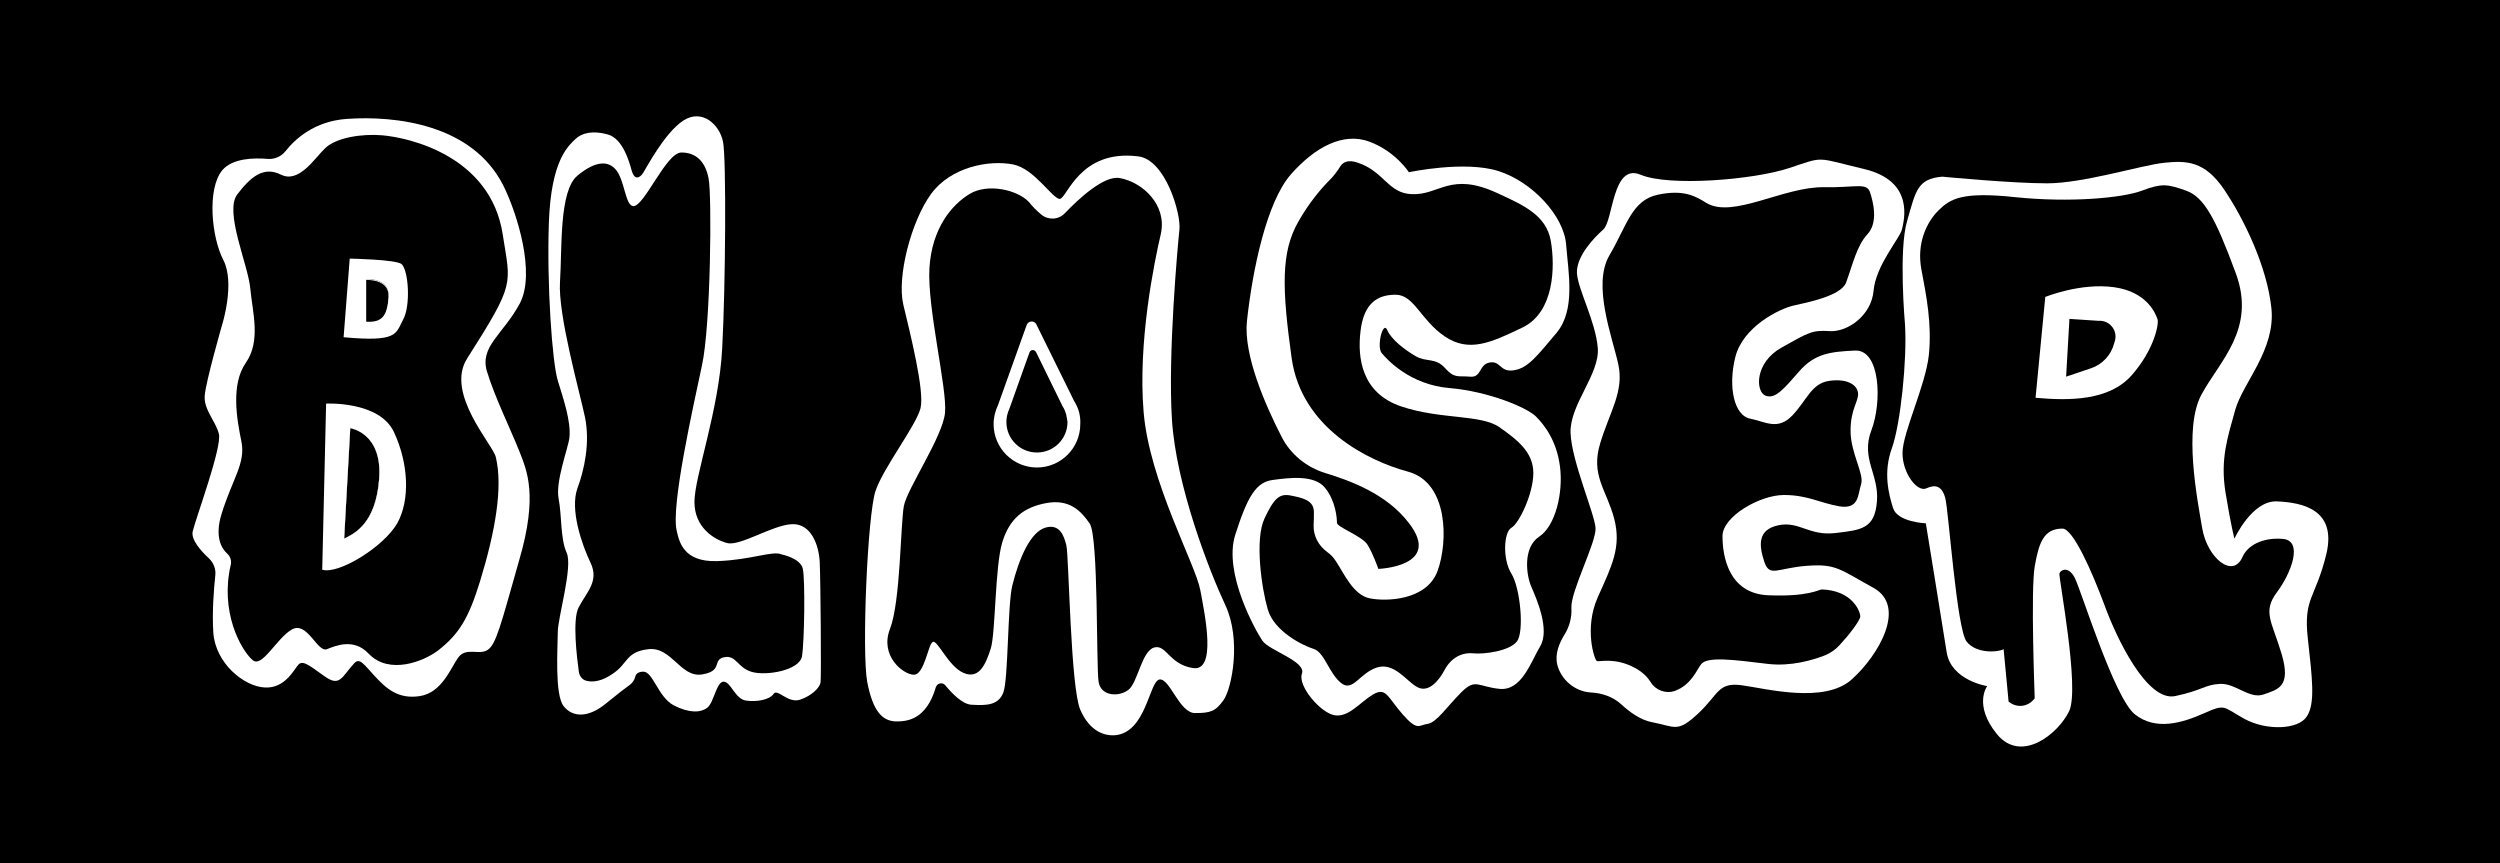
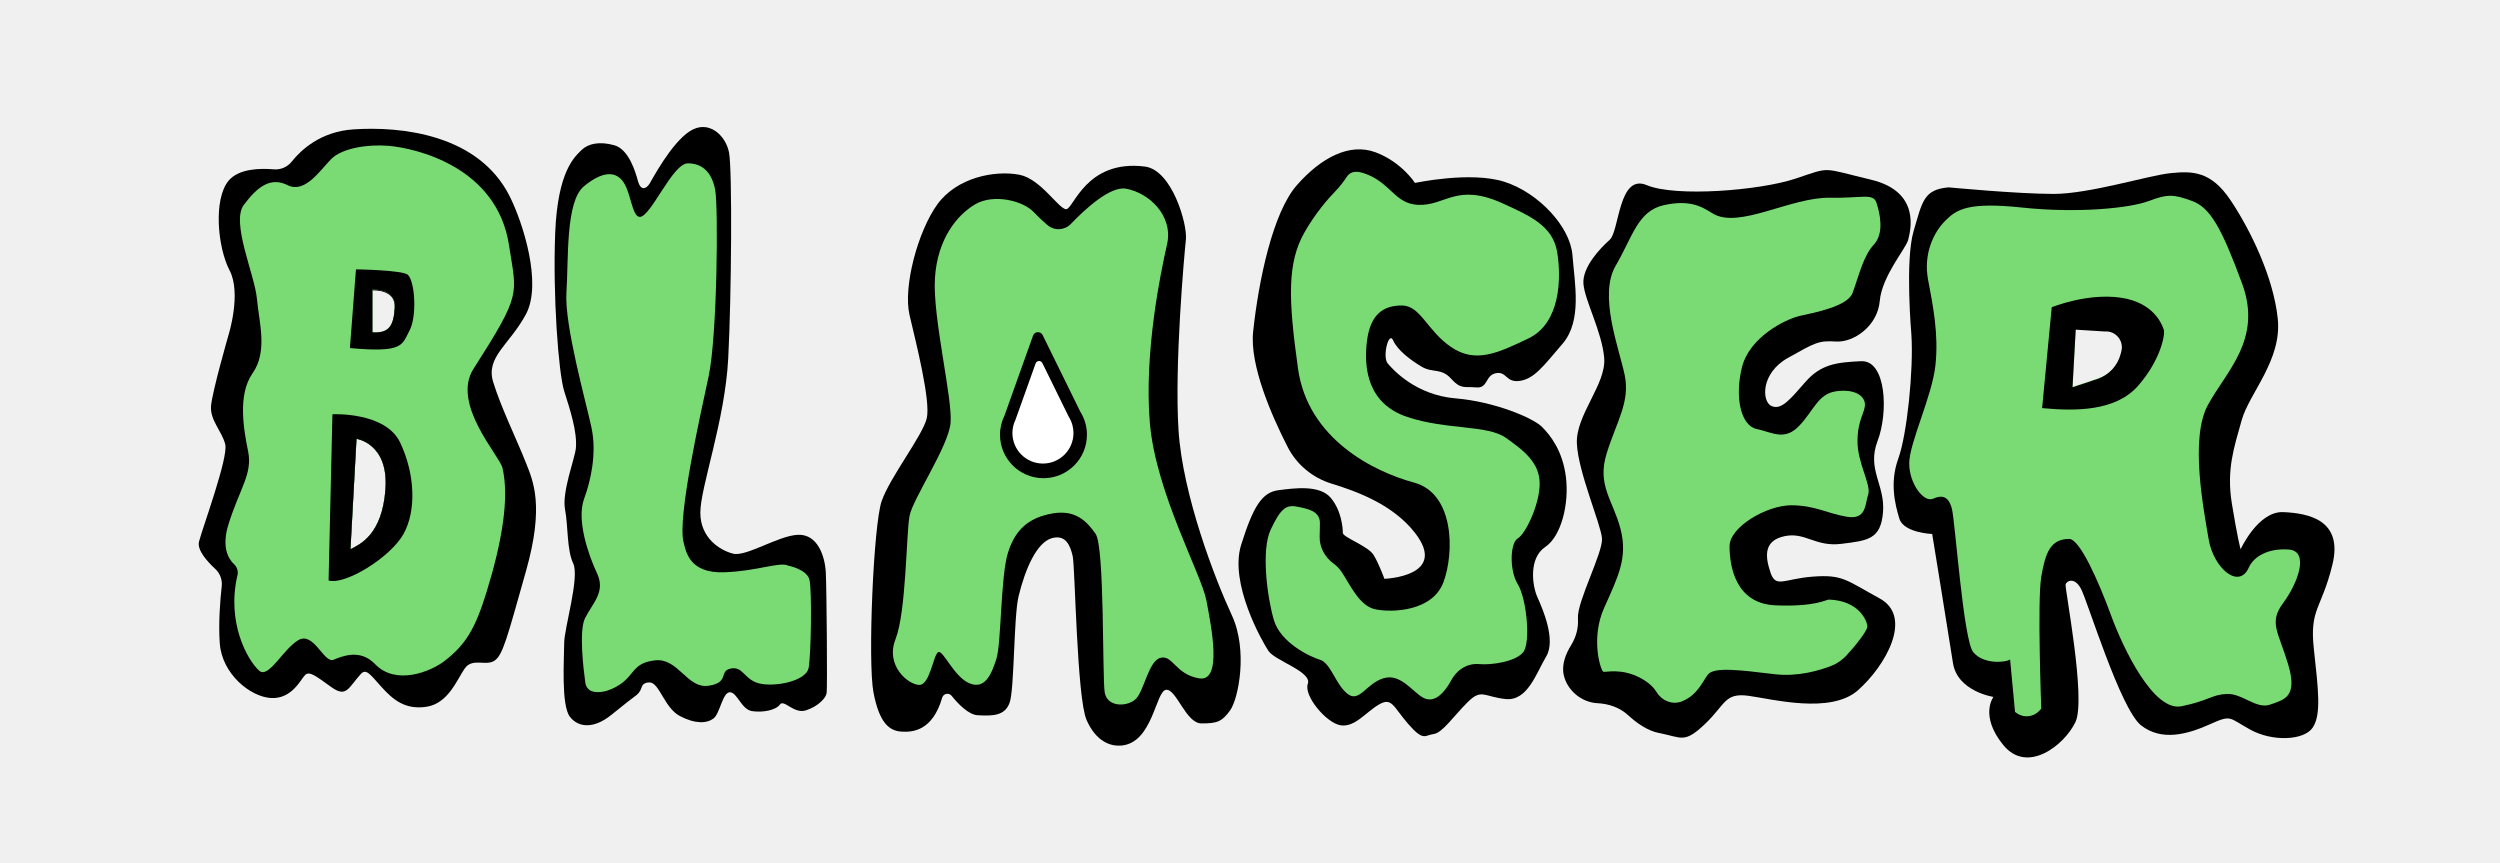
- <svg xmlns="http://www.w3.org/2000/svg" version="1.1" id="Blaser_Text" x="0px" y="0px" viewBox="0 0 900 310.4" style="enable-background:new 0 0 900 310.4;" xml:space="preserve">
-   <style type="text/css">
- 	.st0{fill:#FFFFFF;}
- </style>
-   <rect y="-2.7" width="902.8" height="319.7" />
+ <svg xmlns="http://www.w3.org/2000/svg" id="Blaser_Text" viewBox="0 0 900 310.44">
+   <defs>
+     <style>.cls-1{fill:#fff;}.cls-2{fill:#7adb75;}</style>
+   </defs>
+   <path d="M821.96,184.36c-9.05-.39-15.35,13.38-15.35,13.38,0,0-1.18-4.33-3.15-16.53-1.97-12.2,.79-20.08,3.54-29.92,2.76-9.84,14.57-21.65,12.99-36.61-1.57-14.96-9.84-31.89-16.93-42.51-7.09-10.63-13.78-10.63-21.65-9.84-7.87,.79-29.13,7.48-42.12,7.48s-37.79-2.36-37.79-2.36c-9.05,.79-9.45,5.12-12.6,15.75-3.15,10.63-.79,37.4-.79,37.4,.79,12.6-1.57,35.82-4.72,44.48-3.15,8.66-1.18,16.53,.39,21.65,1.57,5.12,11.81,5.51,11.81,5.51,0,0,5.9,36.22,7.48,46.45,1.57,10.23,14.57,12.2,14.57,12.2,0,0-5.12,6.69,3.54,17.32,8.66,10.63,22.04,0,25.98-8.27,3.94-8.27-3.94-48.42-3.54-49.6,.39-1.18,3.15-2.76,5.51,1.57,2.36,4.33,14.17,43.3,21.65,49.21,7.48,5.9,16.93,3.15,24.8-.39,7.87-3.54,6.69-2.36,14.57,1.97,7.87,4.33,19.29,3.94,22.44-.79,3.15-4.72,1.97-13.78,.39-28.34-1.57-14.57,2.76-14.17,6.69-30.31,3.94-16.14-8.66-18.5-17.71-18.9Zm-51.96-45.86c-8.27,9.45-23.03,9.45-35.43,8.27l3.54-37.2s12.99-5.31,25.39-3.54,15.35,10.04,15.94,11.81c.59,1.77-1.18,11.22-9.45,20.67Z" />
+   <path class="cls-2" d="M821.96,217.03c5.31-7.09,9.45-18.6,2.07-19.19-7.38-.59-12.67,2.45-14.47,6.5-3.54,7.97-12.7,.3-14.47-10.33s-6.79-36.02-.3-48.12c6.5-12.1,19.78-23.62,12.4-43.7-7.38-20.08-11.51-27.46-18.01-29.82-6.5-2.36-8.56-2.66-15.65,0-7.09,2.66-25.98,4.43-45.47,2.36-19.49-2.07-23.62,.59-27.75,4.72s-7.97,11.81-6.2,21.26,3.84,19.49,2.66,30.7c-1.18,11.22-9.45,28.05-9.45,35.43s5.31,14.17,8.56,12.7c3.25-1.48,5.61-.89,6.79,3.54,1.18,4.43,4.13,47.24,7.68,51.67s11.51,3.84,13.29,2.66l1.77,18.9,.6,.42c2.54,1.79,6,1.44,8.12-.83l.73-.77s-1.48-38.97,0-47.53c1.48-8.56,3.25-13.58,10.04-13.58,3.85,0,10.63,15.35,15.06,27.46,4.43,12.1,15.35,34.84,25.39,32.77,10.04-2.07,10.63-4.13,16.24-4.43,5.61-.3,10.63,5.61,15.65,3.84,5.02-1.77,10.04-2.66,6.5-14.47-3.54-11.81-7.09-15.06-1.77-22.14Zm-57.83-91.05l-.28,1.06c-1.12,4.32-4.35,7.78-8.58,9.19l-9.15,3.05,1.18-21.26,10.7,.66c4.01-.32,7.14,3.4,6.13,7.29Z" />
+   <path d="M189.35,166.64c-3.18-8.07-9.05-20.08-11.81-29.13-2.76-9.05,5.9-13.38,11.81-24.41,5.9-11.02-1.06-32.91-5.9-42.51-11.22-22.24-38.97-25.19-56.29-24.01-11.78,.8-18.82,7.43-22.13,11.59-1.57,1.97-3.99,3.01-6.5,2.79-4.85-.42-12.61-.3-16.26,4.12-5.51,6.69-3.94,24.01,.39,32.28,4.33,8.27-.39,23.23-.39,23.23,0,0-5.9,20.47-6.3,25.59s3.94,9.05,5.12,13.78-8.27,30.31-9.45,35.04c-.76,3.03,3.02,7.2,5.83,9.79,1.73,1.6,2.61,3.9,2.35,6.25-.53,4.78-1.23,13.2-.7,20.57,.79,11.02,11.02,19.29,18.5,19.68,7.48,.39,10.63-6.69,12.2-8.27s3.94,.39,9.45,4.33c5.51,3.94,6.12,.24,10.63-4.72,1.97-2.16,3.54,.39,7.48,4.72,3.94,4.33,8.27,8.27,16.14,7.09,7.87-1.18,11.02-9.84,13.78-13.78,2.76-3.94,7.48-.79,10.63-2.76,3.15-1.97,4.72-8.66,11.42-32.28,6.69-23.62,2.56-32.48,0-38.97Zm-50.58,9.45c-1.18,16.53-9.25,19.88-12.6,21.65l2.17-39.76s11.61,1.57,10.43,18.11Zm-4.72-56.19v-15.35s8.46-.59,8.07,6.3c-.39,6.89-2.16,9.45-8.07,9.05Z" />
+   <path class="cls-2" d="M170.46,132.79c17.52-27.48,15.55-26.35,12.79-44.48-4.31-28.42-33.85-35.04-43.5-35.82-7.23-.59-16.53,.79-20.47,4.72s-9.45,12.6-15.75,9.45c-6.3-3.15-11.02,.79-15.75,7.09-4.72,6.3,3.94,25.19,4.72,33.85,.79,8.66,3.94,18.9-1.57,26.77-5.51,7.87-3.15,20.47-1.57,28.34,1.57,7.87-3.15,13.38-7.09,25.98-2.59,8.29-.06,12.49,1.96,14.39,1.08,1.02,1.61,2.5,1.27,3.95-4.03,16.92,3.54,30.59,7.79,34.41,3.4,3.05,8.66-7.87,14.17-11.02,5.51-3.15,9.15,8.46,12.6,7.09,3.1-1.24,9.57-4.06,14.96,1.57,7.43,7.77,19.95,2.81,25.14-1.23,7.53-5.86,10.92-11.51,15.01-24.75,5.52-17.88,8.27-33.85,5.71-44.68-1.03-4.37-18.48-22.99-10.43-35.63Zm-31.69,43.3c-1.18,16.53-9.25,19.88-12.6,21.65l2.17-39.76s11.61,1.57,10.43,18.11Zm-4.72-56.49v-15.35s8.46-.59,8.07,6.3c-.39,6.89-2.16,9.45-8.07,9.05Z" />
+   <path d="M144.08,159.36c-5.31-11.22-24.41-10.23-24.41-10.23l-1.38,59.84c5.9,1.77,22.24-8.27,26.97-16.73,4.72-8.46,4.13-21.65-1.18-32.87Zm-5.31,16.73c-1.18,16.53-9.25,19.88-12.6,21.65l2.17-39.76s11.61,1.57,10.43,18.11Z" />
+   <path d="M146.84,98.94c-1.88-1.74-18.7-1.97-18.7-1.97l-2.17,28.34c19.49,1.77,18.7-1.18,21.45-6.3,2.76-5.12,1.97-17.71-.59-20.08Zm-12.79,20.67v-15.35s8.46-.59,8.07,6.3c-.39,6.89-2.17,9.45-8.07,9.05Z" />
  <g>
-     <path class="st0" d="M819.7,180.5c-9-0.4-15.3,13.4-15.3,13.4s-1.2-4.3-3.2-16.5c-2-12.2,0.8-20.1,3.5-29.9   c2.8-9.8,14.6-21.7,13-36.6c-1.6-15-9.8-31.9-16.9-42.5c-7.1-10.6-13.8-10.6-21.7-9.8S750,66,737,66s-37.8-2.4-37.8-2.4   c-9,0.8-9.5,5.1-12.6,15.8c-3.2,10.6-0.8,37.4-0.8,37.4c0.8,12.6-1.6,35.8-4.7,44.5c-3.2,8.7-1.2,16.5,0.4,21.6s11.8,5.5,11.8,5.5   s5.9,36.2,7.5,46.4c1.6,10.2,14.6,12.2,14.6,12.2s-5.1,6.7,3.5,17.3c8.7,10.6,22,0,26-8.3c3.9-8.3-3.9-48.4-3.5-49.6   c0.4-1.2,3.2-2.8,5.5,1.6s14.2,43.3,21.7,49.2c7.5,5.9,16.9,3.1,24.8-0.4c7.9-3.5,6.7-2.4,14.6,2c7.9,4.3,19.3,3.9,22.4-0.8   c3.2-4.7,2-13.8,0.4-28.3c-1.6-14.6,2.8-14.2,6.7-30.3C841.3,183.3,828.7,180.9,819.7,180.5L819.7,180.5z M767.7,134.7   c-8.3,9.4-23,9.4-35.4,8.3l3.5-37.2c0,0,13-5.3,25.4-3.5s15.3,10,15.9,11.8S776,125.2,767.7,134.7L767.7,134.7z" />
-     <path d="M819.7,213.2c5.3-7.1,9.5-18.6,2.1-19.2s-12.7,2.4-14.5,6.5c-3.5,8-12.7,0.3-14.5-10.3s-6.8-36-0.3-48.1   c6.5-12.1,19.8-23.6,12.4-43.7s-11.5-27.5-18-29.8s-8.6-2.7-15.7,0s-26,4.4-45.5,2.4c-19.5-2.1-23.6,0.6-27.8,4.7s-8,11.8-6.2,21.3   s3.8,19.5,2.7,30.7c-1.2,11.2-9.5,28.1-9.5,35.4s5.3,14.2,8.6,12.7c3.2-1.5,5.6-0.9,6.8,3.5s4.1,47.2,7.7,51.7s11.5,3.8,13.3,2.7   l1.8,18.9l0.6,0.4c2.5,1.8,6,1.4,8.1-0.8l0.7-0.8c0,0-1.5-39,0-47.5s3.2-13.6,10-13.6c3.8,0,10.6,15.4,15.1,27.5   c4.4,12.1,15.3,34.8,25.4,32.8c10-2.1,10.6-4.1,16.2-4.4c5.6-0.3,10.6,5.6,15.7,3.8s10-2.7,6.5-14.5S814.4,220.3,819.7,213.2   L819.7,213.2z M761.8,122.2l-0.3,1.1c-1.1,4.3-4.3,7.8-8.6,9.2l-9.2,3.1l1.2-21.3l10.7,0.7C759.7,114.5,762.9,118.3,761.8,122.2   L761.8,122.2z" />
-     <path class="st0" d="M187.1,162.8c-3.2-8.1-9.1-20.1-11.8-29.1s5.9-13.4,11.8-24.4c5.9-11-1.1-32.9-5.9-42.5   c-11.2-22.2-39-25.2-56.3-24c-11.8,0.8-18.8,7.4-22.1,11.6c-1.6,2-4,3-6.5,2.8c-4.8-0.4-12.6-0.3-16.3,4.1   c-5.5,6.7-3.9,24,0.4,32.3S80,116.8,80,116.8s-5.9,20.5-6.3,25.6s3.9,9.1,5.1,13.8s-8.3,30.3-9.4,35c-0.8,3,3,7.2,5.8,9.8   c1.7,1.6,2.6,3.9,2.3,6.2c-0.5,4.8-1.2,13.2-0.7,20.6c0.8,11,11,19.3,18.5,19.7c7.5,0.4,10.6-6.7,12.2-8.3s3.9,0.4,9.4,4.3   c5.5,3.9,6.1,0.2,10.6-4.7c2-2.2,3.5,0.4,7.5,4.7s8.3,8.3,16.1,7.1c7.9-1.2,11-9.8,13.8-13.8s7.5-0.8,10.6-2.8   c3.1-2,4.7-8.7,11.4-32.3C193.8,178.2,189.6,169.3,187.1,162.8L187.1,162.8z M136.5,172.3c-1.2,16.5-9.2,19.9-12.6,21.6l2.2-39.8   C126.1,154.2,137.7,155.7,136.5,172.3z M131.8,116.1v-15.3c0,0,8.5-0.6,8.1,6.3S137.7,116.5,131.8,116.1z" />
-     <path d="M168.2,129c17.5-27.5,15.6-26.3,12.8-44.5c-4.3-28.4-33.8-35-43.5-35.8c-7.2-0.6-16.5,0.8-20.5,4.7s-9.4,12.6-15.8,9.5   c-6.3-3.2-11,0.8-15.8,7.1c-4.7,6.3,3.9,25.2,4.7,33.8c0.8,8.7,3.9,18.9-1.6,26.8s-3.2,20.5-1.6,28.3c1.6,7.9-3.2,13.4-7.1,26   c-2.6,8.3-0.1,12.5,2,14.4c1.1,1,1.6,2.5,1.3,3.9c-4,16.9,3.5,30.6,7.8,34.4c3.4,3.1,8.7-7.9,14.2-11c5.5-3.1,9.2,8.5,12.6,7.1   c3.1-1.2,9.6-4.1,15,1.6c7.4,7.8,19.9,2.8,25.1-1.2c7.5-5.9,10.9-11.5,15-24.8c5.5-17.9,8.3-33.9,5.7-44.7   C177.6,160.2,160.1,141.6,168.2,129L168.2,129z M136.5,172.3c-1.2,16.5-9.2,19.9-12.6,21.6l2.2-39.8   C126.1,154.2,137.7,155.7,136.5,172.3z M131.8,115.8v-15.3c0,0,8.5-0.6,8.1,6.3S137.7,116.2,131.8,115.8z" />
-     <path class="st0" d="M141.8,155.5c-5.3-11.2-24.4-10.2-24.4-10.2l-1.4,59.8c5.9,1.8,22.2-8.3,27-16.7   C147.7,180,147.1,166.8,141.8,155.5L141.8,155.5z M136.5,172.3c-1.2,16.5-9.2,19.9-12.6,21.6l2.2-39.8   C126.1,154.2,137.7,155.7,136.5,172.3z" />
-     <path class="st0" d="M144.6,95.1c-1.9-1.7-18.7-2-18.7-2l-2.2,28.3c19.5,1.8,18.7-1.2,21.4-6.3C147.9,110.1,147.1,97.5,144.6,95.1   L144.6,95.1z M131.8,115.8v-15.3c0,0,8.5-0.6,8.1,6.3C139.4,113.6,137.7,116.2,131.8,115.8L131.8,115.8z" />
-     <g>
-       <path class="st0" d="M226.8,246.5c0.9-0.7,1.6-1.7,1.9-2.9c0.2-0.9,1-1.8,2.9-1.8c3.5,0,5.3,9.1,10.9,12.1    c5.6,2.9,9.7,2.7,12.1,0.9s3.3-9.4,5.9-9.4s4.1,6.2,8,6.8s8.6-0.3,10-2.4s5,3.5,9.5,2.1c4.4-1.5,7.1-4.4,7.4-6.2s0-37.5-0.3-43.4    s-3-13.9-10-13.6s-18.6,8-23.3,6.8s-11.8-5.6-11.8-14.8s8.9-33.1,10-55.5c1.2-22.4,1.5-67.9,0.3-74.1S252.8,39,246,43.4    s-13.6,17.6-14.5,18.9c-1.4,2.1-3.2,2.4-4.1-0.9s-3.2-11.5-8.6-13s-9.4-0.6-11.8,1.8s-8.6,7.4-9.4,29.8s1.2,50.5,3.2,57    s4.8,14.7,4.2,20.5c-0.4,3.7-5.1,15.8-3.9,22s0.6,14.5,2.9,19.5s-3.2,23.3-3.2,28.6s-1.2,22.4,2.1,26.6s8.9,4.1,14.8-0.6l5.9-4.7    L226.8,246.5L226.8,246.5z" />
-       <path d="M211.2,245.1c-1.5-0.3-2.5-1.6-2.8-3.1c-0.7-5.1-2.4-18.9-0.1-23.3c2.8-5.5,7.5-9.4,4.3-16.1s-7.5-19.2-4.7-26.9    c2.4-6.4,4.6-16.2,2.7-25.5c-1.9-9-9.8-37-9-48.8s-0.4-32.7,6.3-38.2s11.4-5.5,14.2-1.6s3.1,12.5,5.9,12.6    c4,0.1,11.8-19.3,17.3-19.3s8.7,3.5,9.8,9.4c1.2,5.9,0.8,52.8-2.4,67.3c-3.1,14.6-11.2,50.5-9.1,59.4c0.9,4,2.4,11.4,14.6,11    c12.2-0.4,20.1-3.9,23.2-2.4c0,0,6.7,1.3,7.6,5.1s0.6,26.6-0.3,31.6s-12.7,7.1-18,5.6s-5.6-6.2-10-5.3s-0.3,5-8,6.2    c-7.7,1.2-10.9-10-19.2-9.1s-7.4,5.3-13,8.9C216.8,245.2,213.5,245.7,211.2,245.1L211.2,245.1z" />
-     </g>
-     <path class="st0" d="M336.9,247.4c0.5-1.5,2.4-1.9,3.4-0.7c2.4,2.9,6.1,6.8,9.4,7c5.3,0.3,9.7,0.3,11.5-4.4s1.5-31,3.2-38.4   c2.4-9.7,6.5-19.5,12.1-21c4.9-1.3,6.5,2.7,7.4,6.5s1.5,51.1,5,59.1c3.5,8,8.8,9.4,12.4,9.2c11.5-0.9,12.4-19.8,16.2-20.1   c3.7-0.3,7.1,12.1,12.7,12.1s7.4-0.6,10.3-4.7s6.5-21.6,0.6-34.2s-17.7-43.1-19.2-66.7c-1.5-23.6,2.1-62.9,2.7-68.5   s-5-25.1-14.8-26.3c-21.3-2.7-25.7,15.3-28.3,15.3s-9.1-10.9-16.8-12.4c-8.7-1.7-22.4,0.9-29.5,10.6s-12.4,29.8-10,39.9   s7.7,31,6.2,37.2s-13.3,21.3-16.2,29.8s-5,57.9-3,68.8c2.1,10.9,5.6,13.9,10,14.2C326.2,259.8,333.4,259.4,336.9,247.4L336.9,247.4   z" />
-     <path d="M374.8,77.2c2.5,2.1,6.2,2,8.5-0.4c5.1-5.3,14.1-13.7,19.8-12.7c8.3,1.5,17.1,9.7,14.8,20.1c-2.4,10.3-8.3,39-6.2,64.1   s18.6,54.6,20.4,64.1s5.9,29.5-2.7,28.1s-9.5-8.6-13.9-7.4s-5.9,12.4-9.1,15.1s-10,2.7-10.9-2.7s0-52.3-3.2-57s-7.4-8.9-15.6-7.4   s-13.3,5.6-15.9,14.2s-2.4,32.5-4.1,38.1c-1.8,5.6-4.1,11.2-9.7,8.9s-9.5-12.1-11.2-11.2s-3,11.8-6.8,11.8s-12.4-6.8-8.6-16.5   s3.8-38.1,5-44.3s13.9-24.8,14.8-33.4s-6.5-38.1-5.6-52.3s8-22.7,14.5-26.6s17.1-1.5,21.3,2.9C371.6,74.3,373.3,75.9,374.8,77.2   L374.8,77.2z" />
-     <path class="st0" d="M388.5,148.5c-0.4-1.5-1-2.8-1.8-4.1l-13.6-27.6c-0.7-1.5-2.9-1.4-3.5,0.2l-10.3,28.8c-1,2.1-1.6,4.4-1.6,6.9   c0,8.6,7,15.6,15.6,15.6s15.6-7,15.6-15.6C389,151.2,388.8,149.8,388.5,148.5L388.5,148.5z" />
-     <path d="M383.8,149.1c-0.3-1-0.7-2-1.3-2.9l-9.5-19.4c-0.5-1.1-2-1-2.4,0.1l-7.2,20.2c-0.7,1.5-1.1,3.1-1.1,4.8c0,6.1,4.9,11,11,11   s11-4.9,11-11C384.2,151.1,384,150.1,383.8,149.1L383.8,149.1z" />
-     <path class="st0" d="M477.1,170.3c-6.8-2.1-12.6-6.8-15.8-13.2c-5.7-11.1-13.7-29.3-12.4-41.5c2-18.5,7.1-42.9,15.8-52.8   s18.9-15.3,28.3-11.8s14.2,11,14.2,11s20.1-4.3,32.3-0.4S563,77.8,563.8,88s3.5,23.6-3.5,31.9s-10.2,12.6-15.3,13.4   c-5.1,0.8-4.7-3.5-8.7-2.8s-2.8,5.5-7.1,5.1s-5.5,0.8-9-3.1s-6.7-2-10.6-4.3s-8.7-5.9-10.2-9.4s-3.9,5.9-2,8.3   c2,2.4,10.2,11.4,24.4,12.6c14.2,1.2,28,7.1,31.1,10.2s7.5,8.7,8.7,18.1s-1.6,21.3-7.5,25.2c-5.9,3.9-4.7,13.8-2.8,18.1   s6.7,15.4,3.2,21.3c-3.5,5.9-6.7,16.1-14.6,15.4c-7.9-0.8-8.7-3.9-13.8,1.2s-9,11-12.2,11.4c-3.1,0.4-3.5,2.8-9-3.5   c-5.5-6.3-5.9-9.8-10.6-7.1c-4.7,2.8-8.7,8.3-13.8,7.5c-5.1-0.8-13.4-10.6-11.8-15s-11.8-8.3-14.2-11.8s-14.2-24.4-9.8-38.2   s7.5-18.9,13.4-19.7s15-2,18.9,2.8s4.3,11,4.3,12.6s9,4.7,11,7.9s3.9,8.7,3.9,8.7s23.2-0.8,11-16.5   C499.3,177.9,486.3,173.1,477.1,170.3L477.1,170.3z" />
-     <path d="M478.6,64.9c1.5-1.5,2.8-3.2,3.9-5c1-1.5,2.7-2.5,6.1-1.4c9.8,3.2,11,11.1,19.7,11.4c9.9,0.4,13.8-8.2,30.7-0.4   c9.3,4.3,17.7,7.9,19.3,17.3s1.2,25.6-10.2,31.1s-19.3,9.1-28,3.2s-11-15-17.7-15s-11.4,3.2-12.6,13s0.4,22.4,14.6,27.2   s28.7,2.8,35.4,7.5s12.2,9.1,12.2,16.5s-5.1,18.1-7.9,19.7s-3.2,11.4,0,16.5c3.2,5.1,4.7,20.9,2,24.4s-11.8,4.7-15.8,4.3   s-7.9,1.6-10.2,5.9s-5.9,8.3-9.8,6.3c-3.9-2-8.3-9.1-14.6-7.1c-6.3,2-8.7,9.1-13,5.5c-4.3-3.5-5.9-11-9.8-12.2s-14.2-6.3-16.5-14.2   s-4.7-25.2-1.2-32.7s5.5-9.1,9.5-8.3s8.3,1.6,8.3,5.9c0,1.4,0,3.1-0.1,4.8c-0.1,3.9,1.8,7.4,5,9.7c1.1,0.8,2.1,1.8,3,3.2   c3.1,4.7,6.3,12.2,12.2,13.4s20.5,0.8,24.4-9.8s3.9-31.9-10.6-35.8S468.6,154.1,465,129c-3.5-25.2-3.9-38.2,2.4-49.2   C471.3,72.9,475.7,67.8,478.6,64.9L478.6,64.9z" />
-     <path class="st0" d="M572.8,249.3c4,0.2,8,1.6,10.9,4.3s7,5.7,11.1,6.4c8.3,1.6,9,3.9,16.5-3.1s7.1-11.4,15.8-10.2   c8.7,1.2,29.5,6.7,39.4-2c9.8-8.7,20.1-26.4,7.9-33.1c-12.2-6.7-13.4-8.7-24-7.9c-10.6,0.8-13.4,4.3-15.3-1.6s-2.4-11.4,5.1-13   s11,3.9,20.5,2.8s14.2-1.6,15-11.4s-5.9-15.4-2-25.6c3.9-10.2,3.2-29.1-5.9-28.7s-14.6,1.2-20.1,7.5s-8.7,10.2-12.2,8.7   s-3.9-11.8,5.9-17.3s11-6.3,17.3-5.9s15-5.5,15.8-14.6s9.5-18.9,10.2-22s4.7-17.3-13.4-21.7c-18.1-4.3-14.2-4.7-27.2-0.4   s-43.3,6.7-53.5,2.4s-9.8,16.5-13.4,19.7s-9.8,9.8-9.5,15.8c0.4,5.9,6.7,17.3,7.5,26.8s-10.2,20.5-9.8,30.7s8.7,29.1,9,34.2   s-9,22.8-8.7,28.7v0.1c0.2,3.4-0.7,6.7-2.5,9.6s-3.5,6.8-2.6,10.7C561.9,244.6,566.9,249,572.8,249.3L572.8,249.3z" />
-     <path d="M603,248.7c-3.3,1.2-7-0.2-8.8-3.2c-1-1.6-2.7-3.5-5.7-5.1c-7.1-3.8-12.7-2.1-13.6-2.4s-4.7-11.8,0.3-23   c5-11.2,8.6-18,5.9-28.3s-8.6-15.6-5-27.2c3.5-11.5,8.6-18.6,6.5-28.3s-9.5-28.6-3.2-39.3s8-19.8,17.4-21.8s13.7,0.6,17.4,2.9   c9.5,5.9,28-5.9,42.5-5.6c11.2,0.2,15.3-1.8,16.5,1.8s3,10.9-0.9,15.1s-5.3,10.9-7.7,17.4c-1.8,4.8-13.6,7.1-18.9,8.3   s-18.3,7.7-21,18.6s-0.3,21,5.3,22.1s10,4.4,15.3-1.2s6.8-11.5,13.3-12.4s10,1.5,10.3,4.4s-2.7,5.6-2.7,13.6s5,15.6,3.8,19.2   s-0.6,9.1-7.7,8c-7.1-1.2-11.5-4.1-20.1-4.1s-22.1,7.7-22.1,14.8s2.1,20.7,16.5,21.3s18.3-2.1,19.2-2.1c10.8,0.3,13.9,7.7,13.9,9.7   c0,1.5-4.4,7.1-7.6,10.5c-1.5,1.6-3.3,2.8-5.3,3.6c-4.2,1.6-12,4-20.4,3c-12.4-1.5-21.5-2.7-23.9,0   C610.9,240.9,609,246.5,603,248.7L603,248.7z" />
-     <path class="st0" d="M776.7,114.9c-0.6-1.7-3.5-9.8-15.6-11.5s-24.8,3.5-24.8,3.5l-3.5,36.3c12.1,1.1,26.5,1.1,34.6-8.1   S777.3,116.6,776.7,114.9L776.7,114.9z M761.4,122.6l-0.3,1c-1.1,4.2-4.2,7.6-8.4,9l-8.9,3l1.2-20.8l10.5,0.7   C759.3,115.2,762.4,118.8,761.4,122.6L761.4,122.6z" />
+     <path d="M229.04,250.32c.94-.72,1.6-1.72,1.93-2.85,.25-.87,.96-1.8,2.86-1.8,3.54,0,5.31,9.15,10.92,12.1,5.61,2.95,9.74,2.66,12.1,.89s3.25-9.45,5.9-9.45,4.13,6.2,7.97,6.79c3.84,.59,8.56-.3,10.04-2.36s5.02,3.54,9.45,2.07c4.43-1.48,7.09-4.43,7.38-6.2s0-37.5-.3-43.4-2.95-13.88-10.04-13.58c-7.09,.3-18.6,7.97-23.32,6.79-4.72-1.18-11.81-5.61-11.81-14.76s8.86-33.07,10.04-55.51c1.18-22.44,1.48-67.91,.3-74.11s-7.38-12.1-14.17-7.68-13.65,17.63-14.47,18.9c-1.35,2.1-3.25,2.36-4.13-.89s-3.25-11.51-8.56-12.99-9.45-.59-11.81,1.77-8.56,7.38-9.45,29.82c-.89,22.44,1.18,50.49,3.25,56.98s4.76,14.71,4.19,20.54c-.37,3.72-5.08,15.77-3.9,21.97s.59,14.47,2.95,19.49-3.25,23.32-3.25,28.64-1.18,22.44,2.07,26.57c3.25,4.13,8.86,4.13,14.76-.59l5.9-4.72,3.18-2.43Z" />
+     <path class="cls-2" d="M213.48,248.96c-1.47-.33-2.54-1.59-2.75-3.09-.7-5.05-2.35-18.85-.12-23.32,2.76-5.51,7.48-9.45,4.33-16.14-3.15-6.69-7.46-19.25-4.66-26.85,2.35-6.36,4.62-16.25,2.68-25.51-1.9-9.02-9.83-37-9.04-48.81s-.39-32.67,6.3-38.18,11.42-5.51,14.17-1.57,3.15,12.52,5.9,12.6c3.97,.11,11.81-19.29,17.32-19.29s8.66,3.54,9.84,9.45c1.18,5.9,.79,52.75-2.36,67.31-3.15,14.57-11.16,50.51-9.05,59.44,.93,3.96,2.36,11.42,14.57,11.02,12.2-.39,20.08-3.94,23.23-2.36,0,0,6.69,1.28,7.58,5.12s.59,26.57-.3,31.59-12.7,7.09-18.01,5.61c-5.31-1.48-5.61-6.2-10.04-5.31s-.3,5.02-7.97,6.2c-7.68,1.18-10.92-10.04-19.19-9.15s-7.38,5.31-12.99,8.86c-3.87,2.45-7.13,2.92-9.43,2.4Z" />
  </g>
+   <path d="M339.17,251.19c.45-1.53,2.41-1.94,3.41-.7,2.38,2.95,6.09,6.8,9.35,6.99,5.31,.3,9.74,.3,11.51-4.43s1.46-31,3.25-38.38c2.36-9.74,6.5-19.49,12.1-20.96,4.89-1.29,6.5,2.66,7.38,6.5s1.48,51.08,5.02,59.05,8.82,9.43,12.4,9.15c11.51-.89,12.4-19.78,16.24-20.08,3.72-.29,7.09,12.1,12.7,12.1s7.38-.59,10.33-4.72,6.5-21.55,.59-34.25-17.71-43.11-19.19-66.72c-1.48-23.62,2.07-62.89,2.66-68.5s-5.02-25.06-14.76-26.28c-21.26-2.66-25.69,15.35-28.34,15.35s-9.15-10.92-16.83-12.4c-8.74-1.68-22.44,.89-29.52,10.63s-12.4,29.82-10.04,39.86,7.68,31,6.2,37.2-13.29,21.26-16.24,29.82-5.02,57.87-2.95,68.79c2.07,10.92,5.61,13.88,10.04,14.17,4.02,.27,11.2-.19,14.7-12.19Z" />
+   <path class="cls-2" d="M377.06,81.01c2.49,2.14,6.2,1.96,8.47-.41,5.08-5.31,14.15-13.69,19.84-12.67,8.27,1.48,17.12,9.74,14.76,20.08-2.36,10.33-8.27,38.97-6.2,64.07s18.6,54.62,20.37,64.07,5.9,29.52-2.66,28.05-9.45-8.56-13.88-7.38c-4.43,1.18-5.9,12.4-9.15,15.06-3.25,2.66-10.04,2.66-10.92-2.66s0-52.26-3.25-56.98-7.38-8.86-15.65-7.38-13.29,5.61-15.94,14.17-2.36,32.48-4.13,38.09c-1.77,5.61-4.13,11.22-9.74,8.86s-9.45-12.1-11.22-11.22-2.95,11.81-6.79,11.81-12.4-6.79-8.56-16.53,3.84-38.09,5.02-44.29,13.88-24.8,14.76-33.36-6.5-38.09-5.61-52.26,7.97-22.73,14.47-26.57,17.12-1.48,21.26,2.95c1.53,1.64,3.23,3.2,4.75,4.52Z" />
+   <path d="M390.73,152.32c-.4-1.46-1.03-2.83-1.81-4.09l-13.57-27.6c-.73-1.49-2.9-1.37-3.46,.2l-10.29,28.82c-1.01,2.07-1.6,4.39-1.6,6.85,0,8.64,7.01,15.65,15.65,15.65s15.65-7.01,15.65-15.65c0-1.45-.2-2.85-.57-4.18Z" />
+   <path class="cls-1" d="M386.05,152.96c-.28-1.03-.72-1.99-1.27-2.87l-9.53-19.39c-.51-1.05-2.03-.96-2.43,.14l-7.23,20.24c-.71,1.46-1.12,3.08-1.12,4.81,0,6.07,4.92,10.99,10.99,10.99s10.99-4.92,10.99-10.99c0-1.02-.14-2-.4-2.94Z" />
+   <path d="M479.37,174.11c-6.84-2.1-12.57-6.84-15.82-13.21-5.68-11.11-13.71-29.35-12.42-41.5,1.97-18.5,7.09-42.91,15.75-52.75,8.66-9.84,18.9-15.35,28.34-11.81s14.17,11.02,14.17,11.02c0,0,20.08-4.33,32.28-.39,12.2,3.94,23.62,16.14,24.41,26.37,.79,10.23,3.54,23.62-3.54,31.89s-10.23,12.6-15.35,13.38c-5.12,.79-4.72-3.54-8.66-2.76s-2.76,5.51-7.09,5.12-5.51,.79-9.05-3.15-6.69-1.97-10.63-4.33-8.66-5.9-10.23-9.45-3.94,5.9-1.97,8.27,10.23,11.42,24.41,12.6,27.95,7.09,31.1,10.23,7.48,8.66,8.66,18.11-1.57,21.26-7.48,25.19c-5.9,3.94-4.72,13.78-2.76,18.11s6.69,15.35,3.15,21.26c-3.54,5.9-6.69,16.14-14.57,15.35-7.87-.79-8.66-3.94-13.78,1.18s-9.05,11.02-12.2,11.42c-3.15,.39-3.54,2.76-9.05-3.54-5.51-6.3-5.9-9.84-10.63-7.09-4.72,2.76-8.66,8.27-13.78,7.48-5.12-.79-13.38-10.63-11.81-14.96s-11.81-8.27-14.17-11.81-14.17-24.41-9.84-38.18c4.33-13.78,7.48-18.9,13.38-19.68s14.96-1.97,18.9,2.76,4.33,11.02,4.33,12.6,9.05,4.72,11.02,7.87,3.94,8.66,3.94,8.66c0,0,23.23-.79,11.02-16.53-7.86-10.14-20.77-14.89-30.02-17.73Z" />
+   <path class="cls-2" d="M480.87,68.69c1.47-1.51,2.75-3.19,3.91-4.95,1-1.52,2.68-2.54,6.12-1.41,9.84,3.25,11.02,11.07,19.68,11.42,9.94,.39,13.78-8.17,30.7-.39,9.3,4.27,17.71,7.87,19.29,17.32s1.18,25.59-10.23,31.1-19.29,9.05-27.95,3.15-11.02-14.96-17.71-14.96-11.42,3.15-12.6,12.99,.39,22.44,14.57,27.16,28.74,2.76,35.43,7.48,12.2,9.05,12.2,16.53-5.12,18.11-7.87,19.68-3.15,11.42,0,16.53c3.15,5.12,4.72,20.86,1.97,24.41s-11.81,4.72-15.75,4.33-7.87,1.57-10.23,5.9-5.9,8.27-9.84,6.3c-3.94-1.97-8.27-9.05-14.57-7.09-6.3,1.97-8.66,9.05-12.99,5.51-4.33-3.54-5.9-11.02-9.84-12.2-3.94-1.18-14.17-6.3-16.53-14.17s-4.72-25.19-1.18-32.67c3.54-7.48,5.51-9.05,9.45-8.27s8.27,1.57,8.27,5.9c0,1.37-.04,3.1-.09,4.81-.12,3.88,1.83,7.44,4.95,9.74,1.06,.78,2.12,1.81,3.02,3.16,3.15,4.72,6.3,12.2,12.2,13.38s20.47,.79,24.41-9.84c3.94-10.63,3.94-31.89-10.63-35.82s-38.18-15.75-41.73-40.94c-3.54-25.19-3.94-38.18,2.36-49.21,3.88-6.8,8.36-11.95,11.23-14.9Z" />
+   <path d="M575.13,253.15c4.04,.21,7.96,1.55,10.94,4.28s7,5.66,11.11,6.44c8.27,1.57,9.05,3.94,16.53-3.15s7.09-11.42,15.75-10.23c8.66,1.18,29.52,6.69,39.37-1.97,9.84-8.66,20.08-26.37,7.87-33.07-12.2-6.69-13.38-8.66-24.01-7.87-10.63,.79-13.38,4.33-15.35-1.57s-2.36-11.42,5.12-12.99c7.48-1.57,11.02,3.94,20.47,2.76s14.17-1.57,14.96-11.42-5.9-15.35-1.97-25.59c3.94-10.23,3.15-29.13-5.9-28.74s-14.57,1.18-20.08,7.48-8.66,10.23-12.2,8.66-3.94-11.81,5.9-17.32c9.84-5.51,11.02-6.3,17.32-5.9s14.96-5.51,15.75-14.57,9.45-18.9,10.23-22.04,4.72-17.32-13.38-21.65c-18.11-4.33-14.17-4.72-27.16-.39-12.99,4.33-43.3,6.69-53.54,2.36s-9.84,16.53-13.38,19.68-9.84,9.84-9.45,15.75c.39,5.9,6.69,17.32,7.48,26.77s-10.23,20.47-9.84,30.7,8.66,29.13,9.05,34.25-9.05,22.83-8.66,28.74v.12c.23,3.39-.68,6.72-2.47,9.61s-3.51,6.84-2.64,10.74c1.19,5.37,6.23,9.84,12.2,10.14Z" />
+   <path class="cls-2" d="M605.32,252.56c-3.29,1.21-6.99-.24-8.82-3.23-1-1.63-2.73-3.52-5.72-5.14-7.09-3.84-12.7-2.07-13.58-2.36s-4.72-11.81,.3-23.03c5.02-11.22,8.56-18.01,5.9-28.34s-8.56-15.65-5.02-27.16c3.54-11.51,8.56-18.6,6.5-28.34s-9.45-28.64-3.25-39.27,7.97-19.78,17.42-21.85,13.7,.63,17.42,2.95c9.45,5.9,28.05-5.9,42.51-5.61,11.25,.23,15.35-1.77,16.53,1.77s2.95,10.92-.89,15.06-5.31,10.92-7.68,17.42c-1.76,4.85-13.58,7.09-18.9,8.27s-18.3,7.68-20.96,18.6-.3,20.96,5.31,22.14,10.04,4.43,15.35-1.18,6.79-11.51,13.29-12.4c6.5-.89,10.04,1.48,10.33,4.43s-2.66,5.61-2.66,13.58,5.02,15.65,3.84,19.19-.59,9.15-7.68,7.97c-7.09-1.18-11.51-4.13-20.08-4.13s-22.14,7.68-22.14,14.76,2.07,20.67,16.53,21.26c14.47,.59,18.26-2.09,19.19-2.07,10.83,.32,13.88,7.68,13.88,9.74,0,1.47-4.43,7.1-7.63,10.5-1.5,1.59-3.31,2.82-5.34,3.62-4.21,1.64-12.03,4-20.39,3-12.4-1.48-21.55-2.66-23.91,0-1.77,1.99-3.71,7.64-9.67,9.84Z" />
+   <path d="M778.96,118.68c-.58-1.73-3.46-9.8-15.56-11.53s-24.78,3.46-24.78,3.46l-3.46,36.31c12.1,1.15,26.51,1.15,34.58-8.07,8.07-9.22,9.8-18.44,9.22-20.17Zm-15.27,7.76l-.27,1.04c-1.09,4.22-4.25,7.59-8.38,8.97l-8.94,2.98,1.15-20.75,10.45,.65c3.91-.32,6.97,3.32,5.98,7.12Z" />
</svg>
